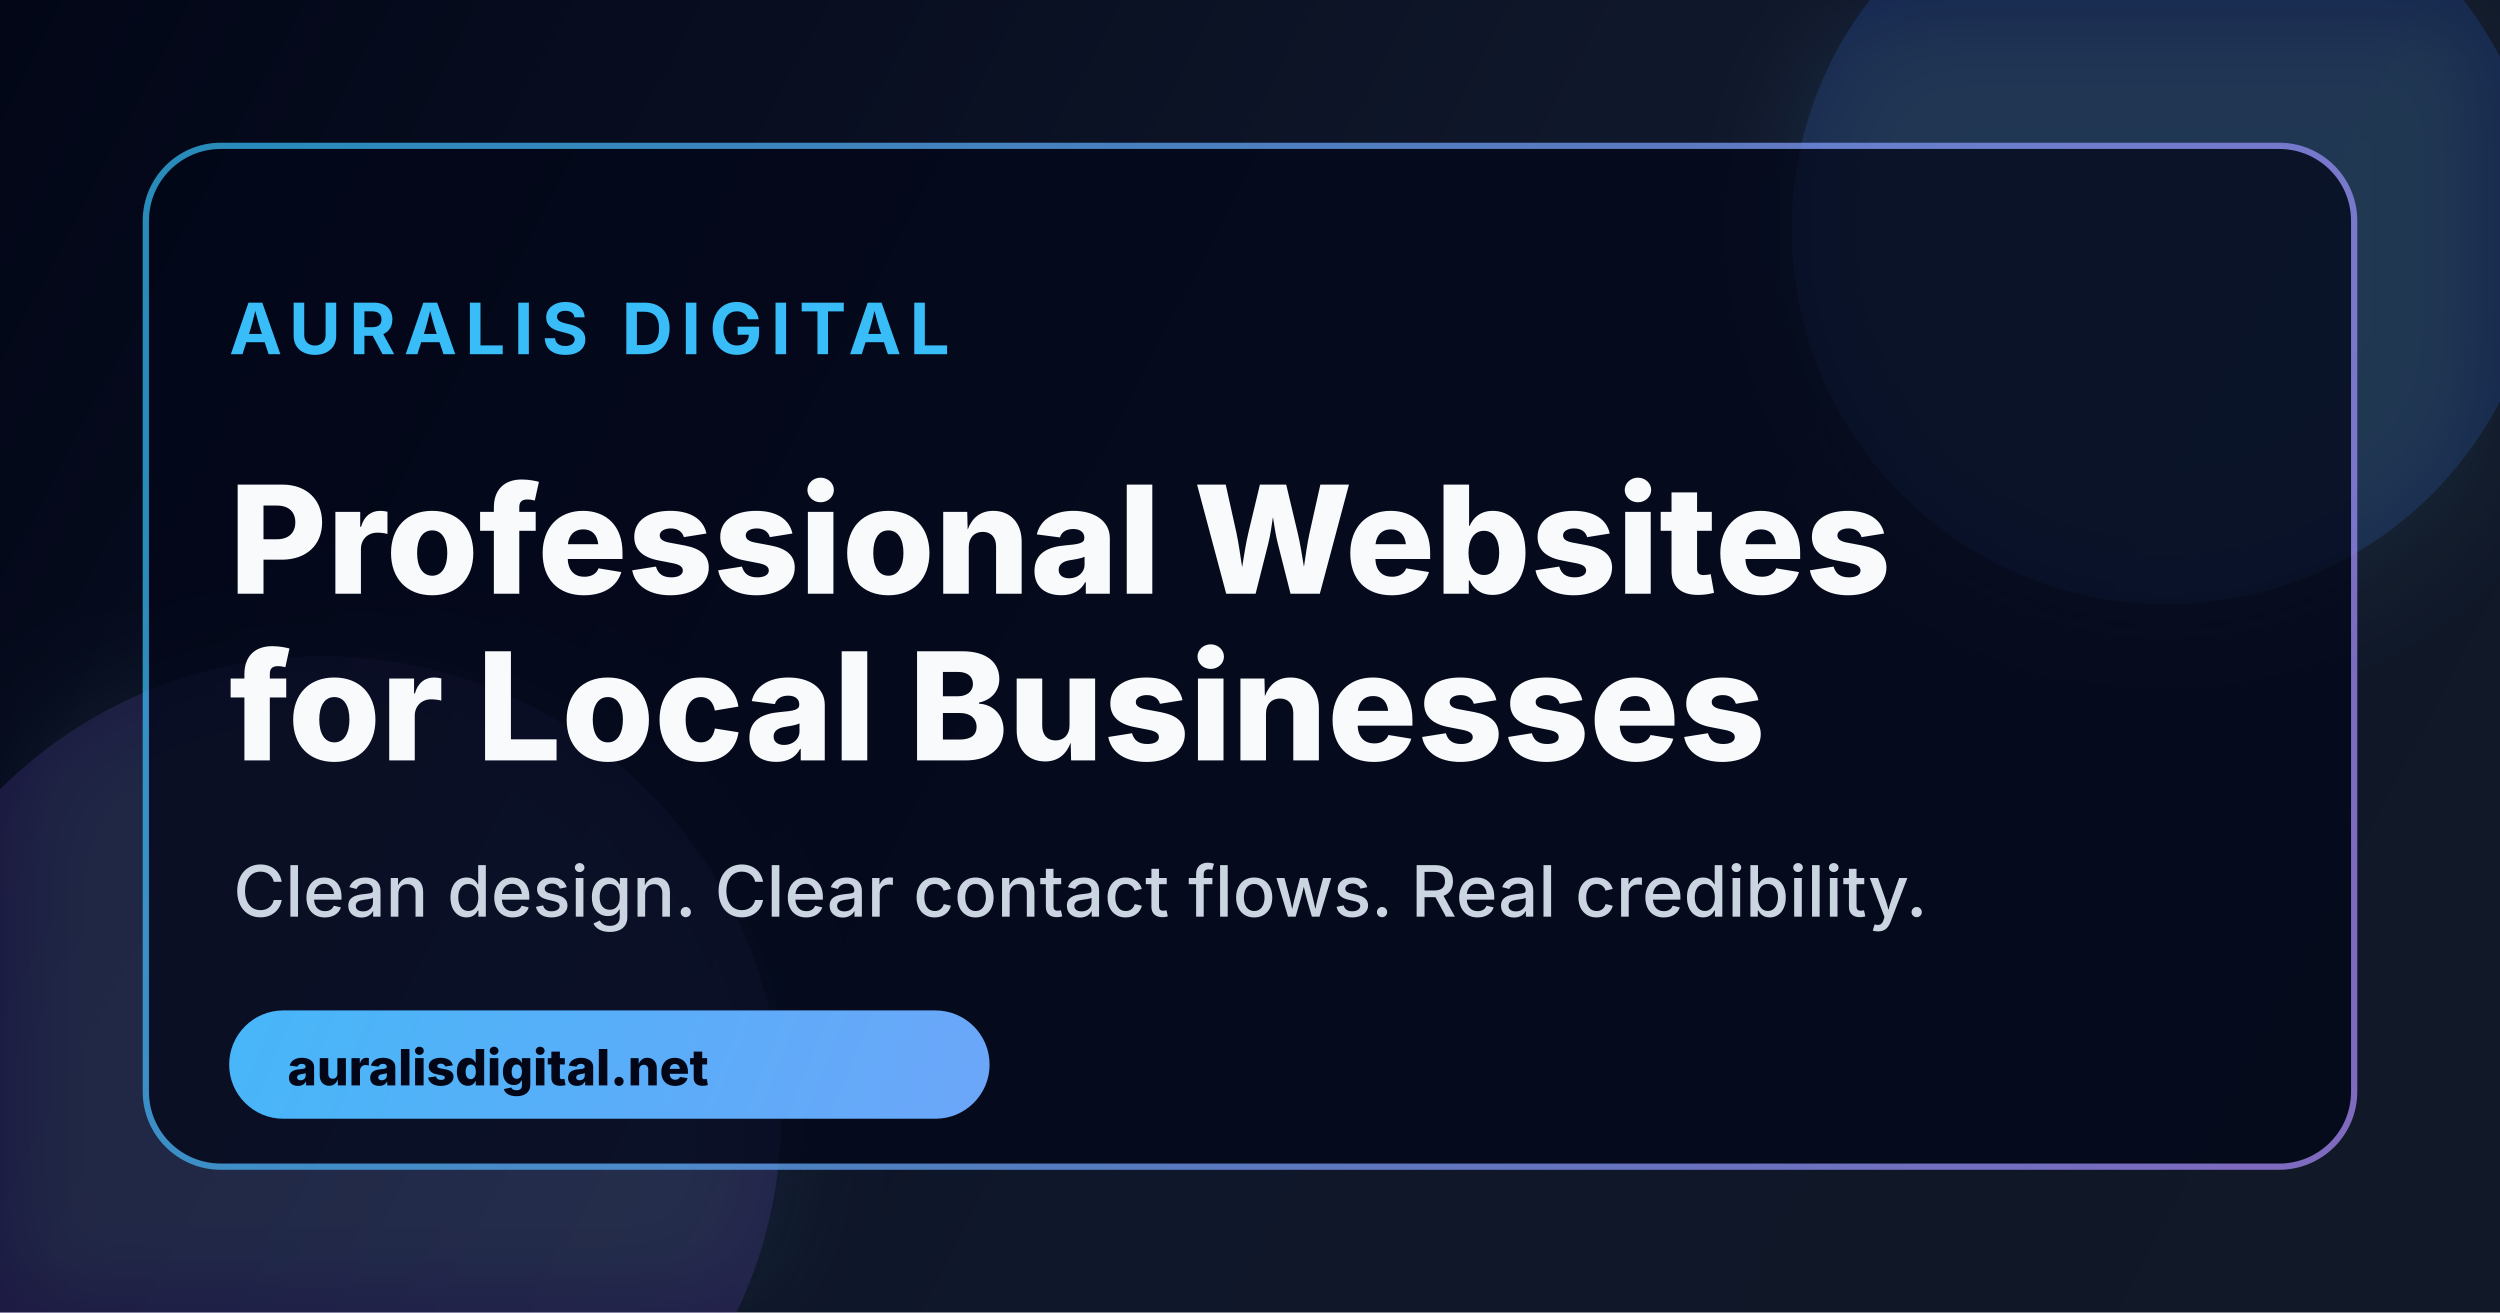
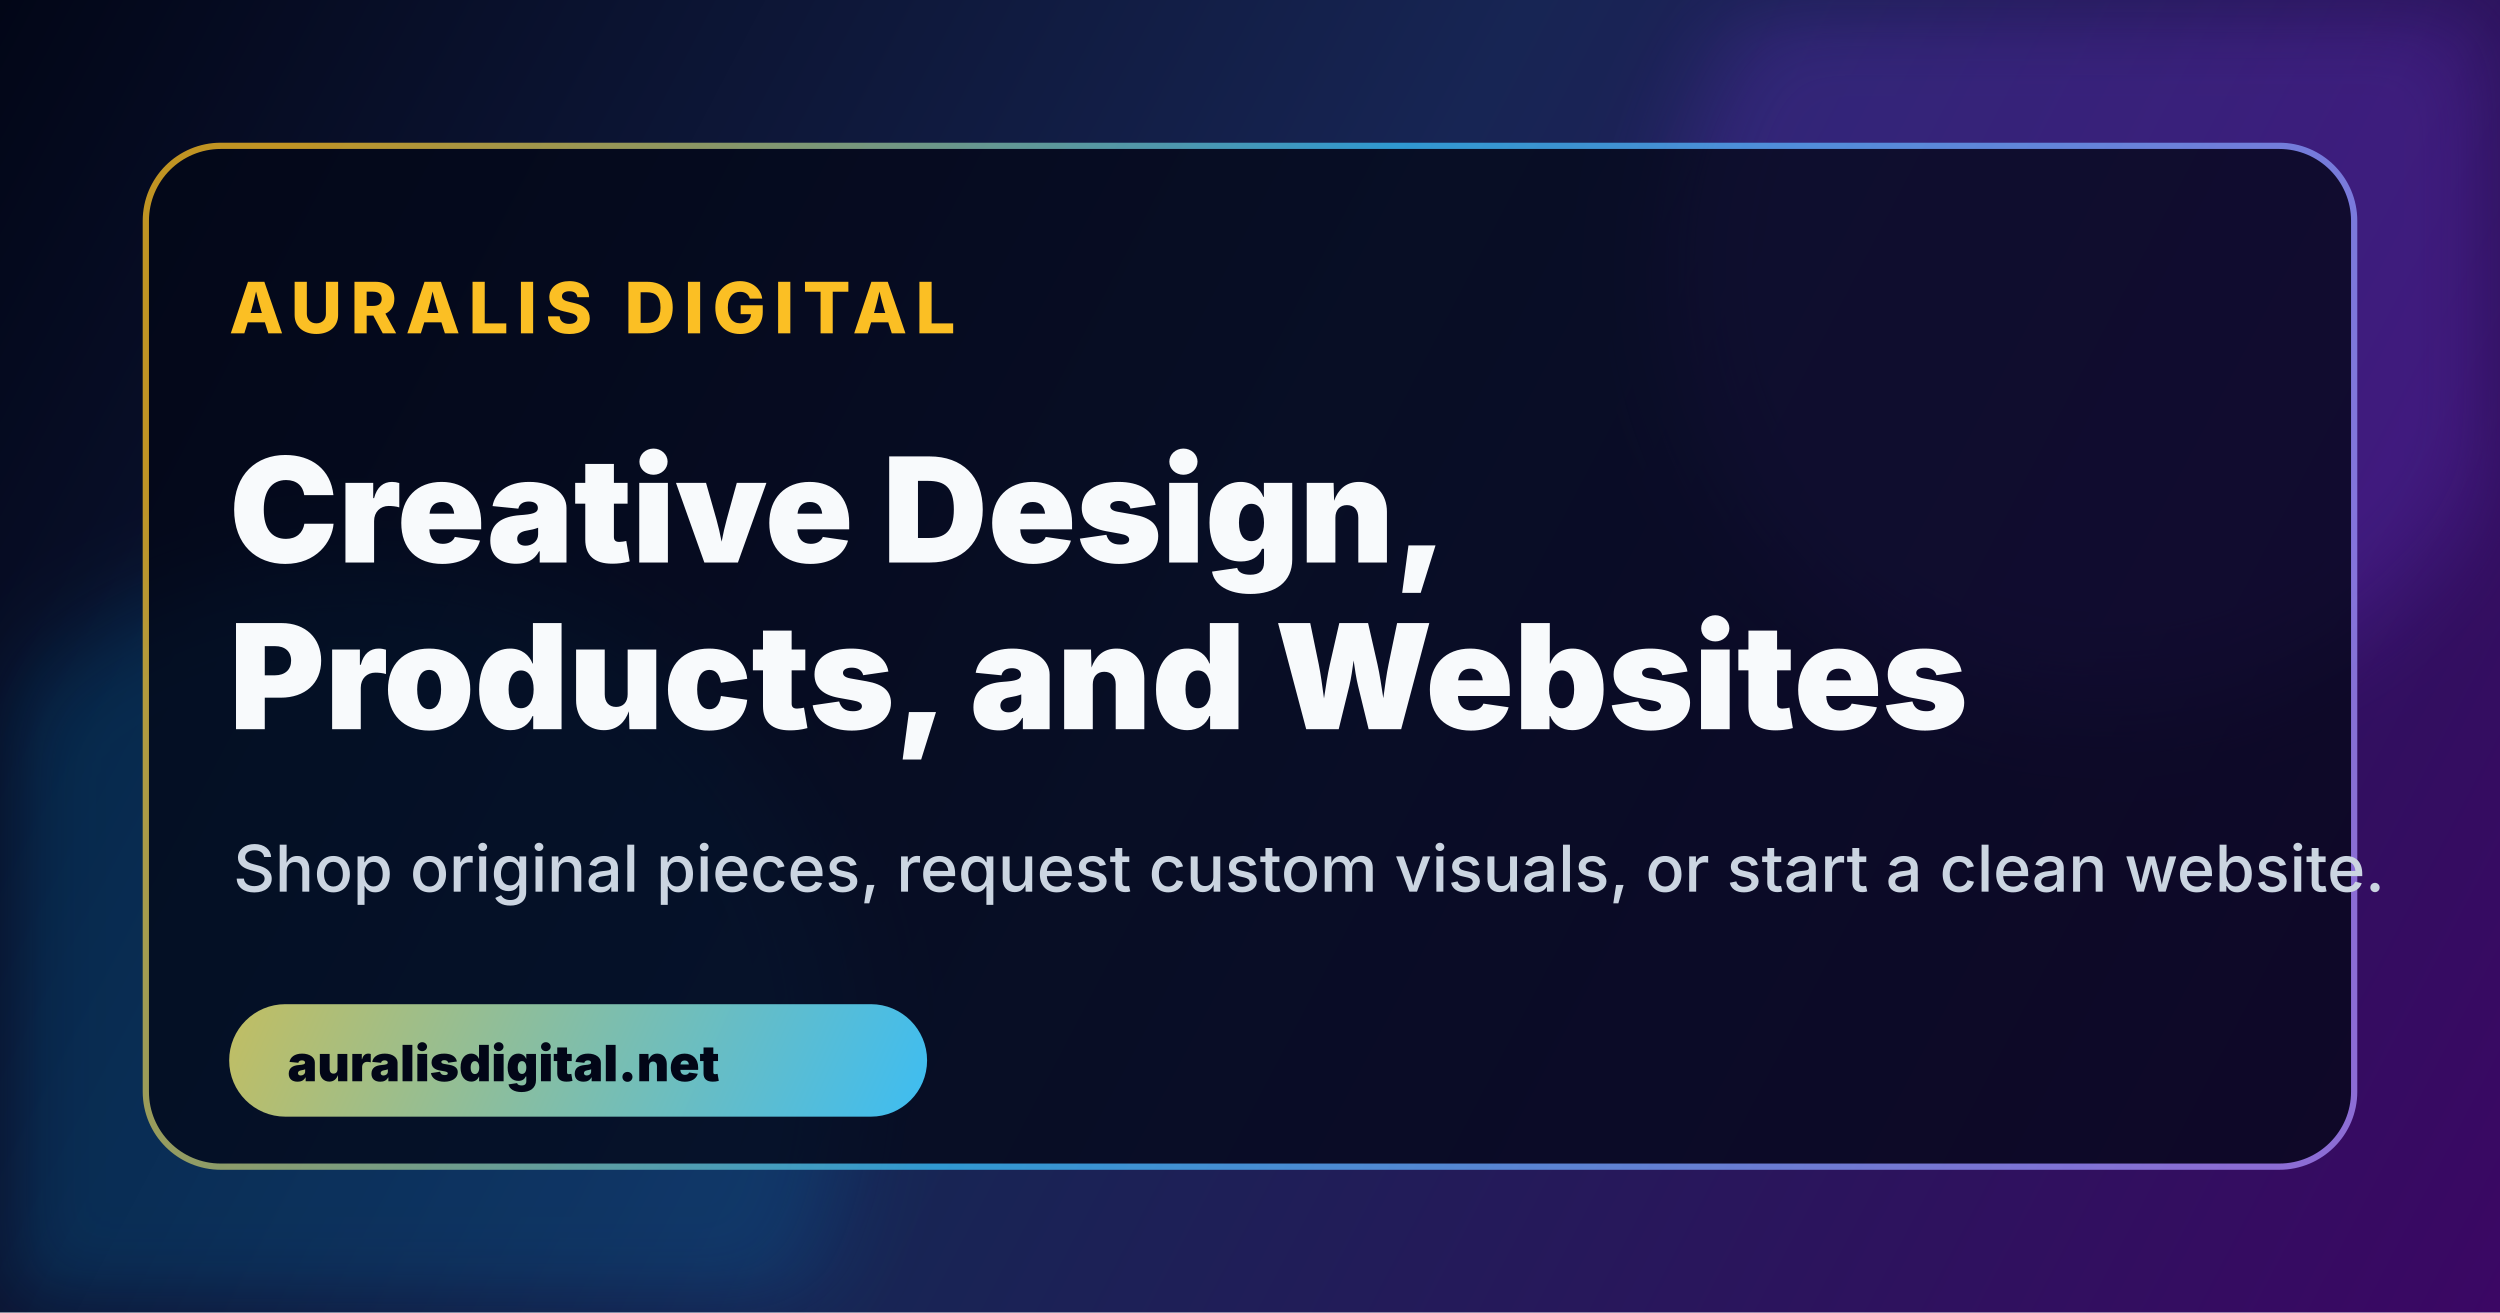
<svg xmlns="http://www.w3.org/2000/svg" width="1200" height="630" viewBox="0 0 1200 630" fill="none">
  <defs>
    <linearGradient id="bg" x1="0" y1="0" x2="1200" y2="630" gradientUnits="userSpaceOnUse">
      <stop offset="0" stop-color="#020617" />
-       <stop offset="0.52" stop-color="#0f172a" />
-       <stop offset="1" stop-color="#111827" />
+       <stop offset="0.48" stop-color="#172554" />
+       <stop offset="1" stop-color="#3b0764" />
    </linearGradient>
-     <linearGradient id="accent" x1="110" y1="120" x2="1090" y2="520" gradientUnits="userSpaceOnUse">
-       <stop offset="0" stop-color="#38bdf8" />
+     <linearGradient id="accent" x1="120" y1="110" x2="1080" y2="540" gradientUnits="userSpaceOnUse">
+       <stop offset="0" stop-color="#fbbf24" />
+       <stop offset="0.46" stop-color="#38bdf8" />
      <stop offset="1" stop-color="#a78bfa" />
    </linearGradient>
-     <filter id="glow" x="-50%" y="-50%" width="200%" height="200%">
-       <feGaussianBlur stdDeviation="28" result="blur" />
-       <feColorMatrix in="blur" type="matrix" values="0 0 0 0 0.22 0 0 0 0 0.74 0 0 0 0 0.97 0 0 0 0.45 0" />
-       <feBlend in="SourceGraphic" mode="screen" />
+     <filter id="softGlow" x="-40%" y="-40%" width="180%" height="180%">
+       <feGaussianBlur stdDeviation="22" />
    </filter>
  </defs>
  <rect width="1200" height="630" fill="url(#bg)" />
-   <circle cx="1040" cy="110" r="180" fill="#1d4ed8" opacity="0.22" filter="url(#glow)" />
-   <circle cx="155" cy="535" r="220" fill="#7c3aed" opacity="0.18" filter="url(#glow)" />
-   <rect x="70" y="70" width="1060" height="490" rx="36" fill="#020617" opacity="0.72" stroke="url(#accent)" stroke-width="3" />
-   <text x="110" y="170" fill="#38bdf8" font-family="Inter, Arial, sans-serif" font-size="34" font-weight="700" letter-spacing="4">AURALIS DIGITAL</text>
-   <text x="110" y="285" fill="#f8fafc" font-family="Inter, Arial, sans-serif" font-size="72" font-weight="800">Professional Websites</text>
-   <text x="110" y="365" fill="#f8fafc" font-family="Inter, Arial, sans-serif" font-size="72" font-weight="800">for Local Businesses</text>
-   <text x="112" y="440" fill="#cbd5e1" font-family="Inter, Arial, sans-serif" font-size="34" font-weight="500">Clean design. Clear contact flows. Real credibility.</text>
-   <rect x="110" y="485" width="365" height="52" rx="26" fill="url(#accent)" />
-   <text x="138" y="521" fill="#020617" font-family="Inter, Arial, sans-serif" font-size="24" font-weight="800">auralisdigital.net</text>
+   <circle cx="1010" cy="130" r="210" fill="#7c3aed" opacity="0.22" filter="url(#softGlow)" />
+   <circle cx="170" cy="510" r="240" fill="#0284c7" opacity="0.22" filter="url(#softGlow)" />
+   <rect x="70" y="70" width="1060" height="490" rx="36" fill="#020617" opacity="0.76" stroke="url(#accent)" stroke-width="3" />
+   <text x="110" y="160" fill="#fbbf24" font-family="Inter, Arial, sans-serif" font-size="34" font-weight="800" letter-spacing="4">AURALIS DIGITAL</text>
+   <text x="110" y="270" fill="#f8fafc" font-family="Inter, Arial, sans-serif" font-size="70" font-weight="850">Creative Design,</text>
+   <text x="110" y="350" fill="#f8fafc" font-family="Inter, Arial, sans-serif" font-size="70" font-weight="850">Products, and Websites</text>
+   <text x="112" y="428" fill="#cbd5e1" font-family="Inter, Arial, sans-serif" font-size="31" font-weight="500">Shop original pieces, request custom visuals, or start a clean website.</text>
+   <rect x="110" y="482" width="335" height="54" rx="27" fill="url(#accent)" />
+   <text x="138" y="519" fill="#020617" font-family="Inter, Arial, sans-serif" font-size="24" font-weight="850">auralisdigital.net</text>
</svg>
